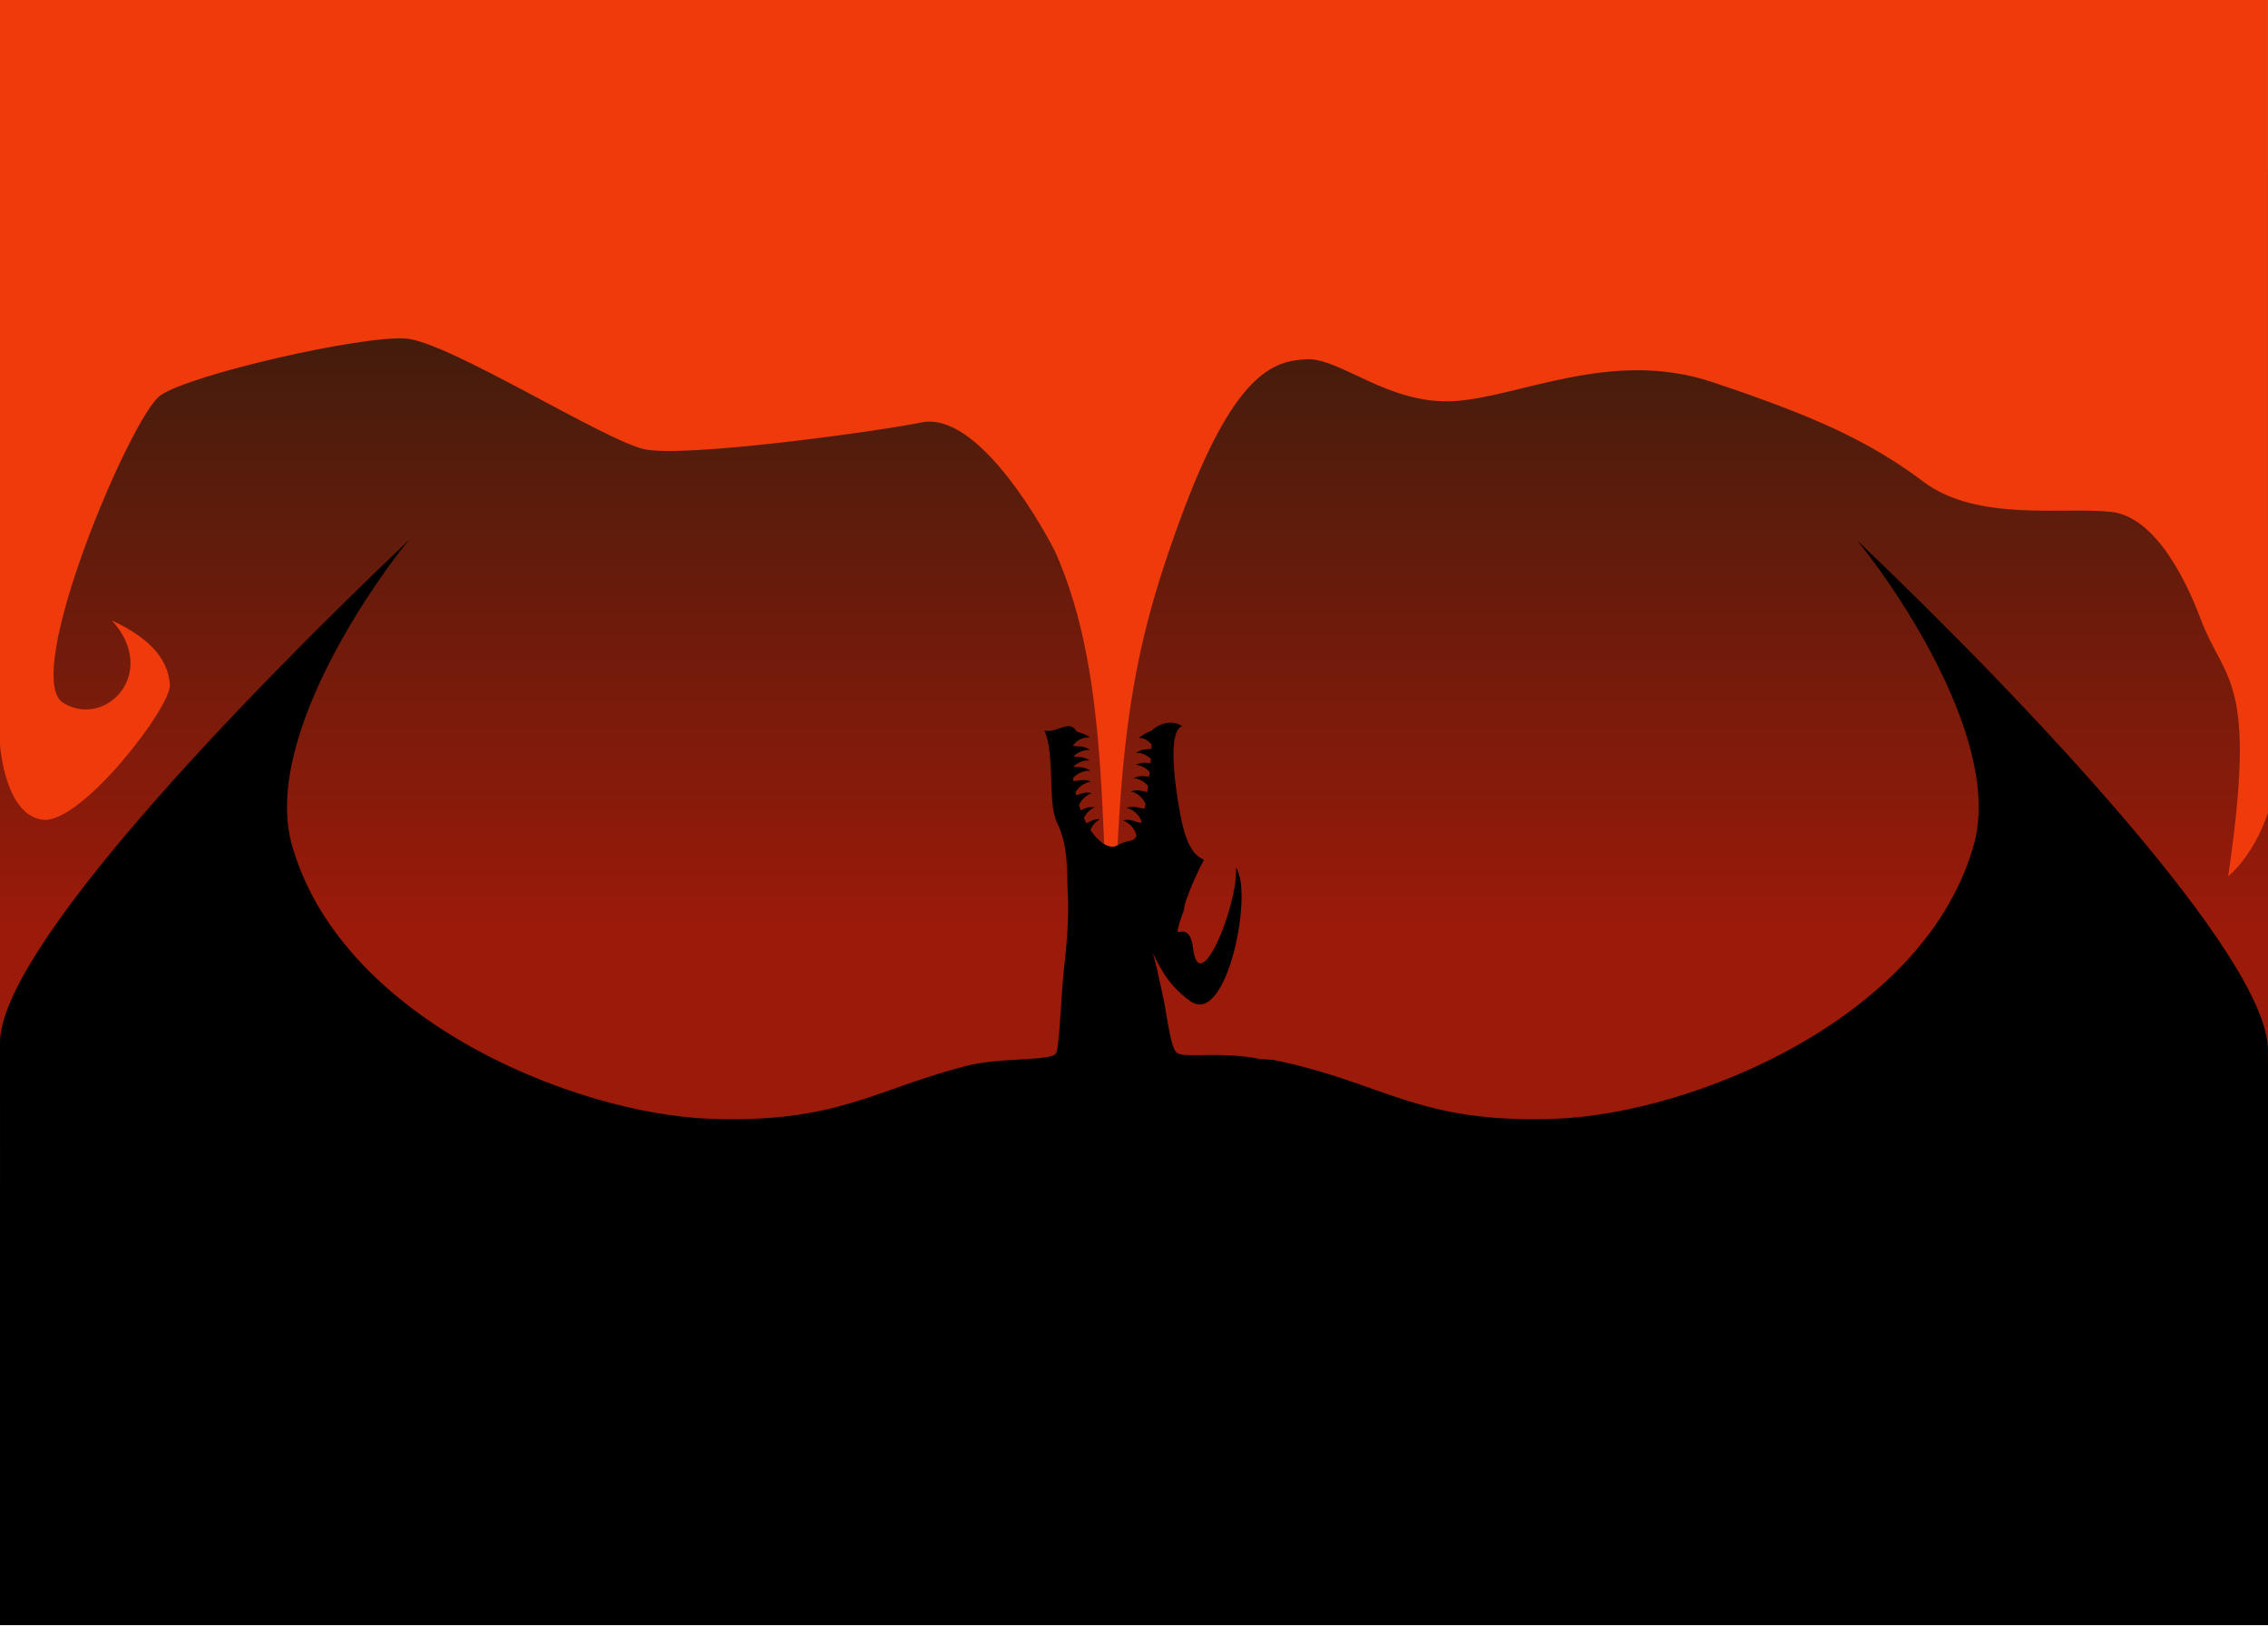
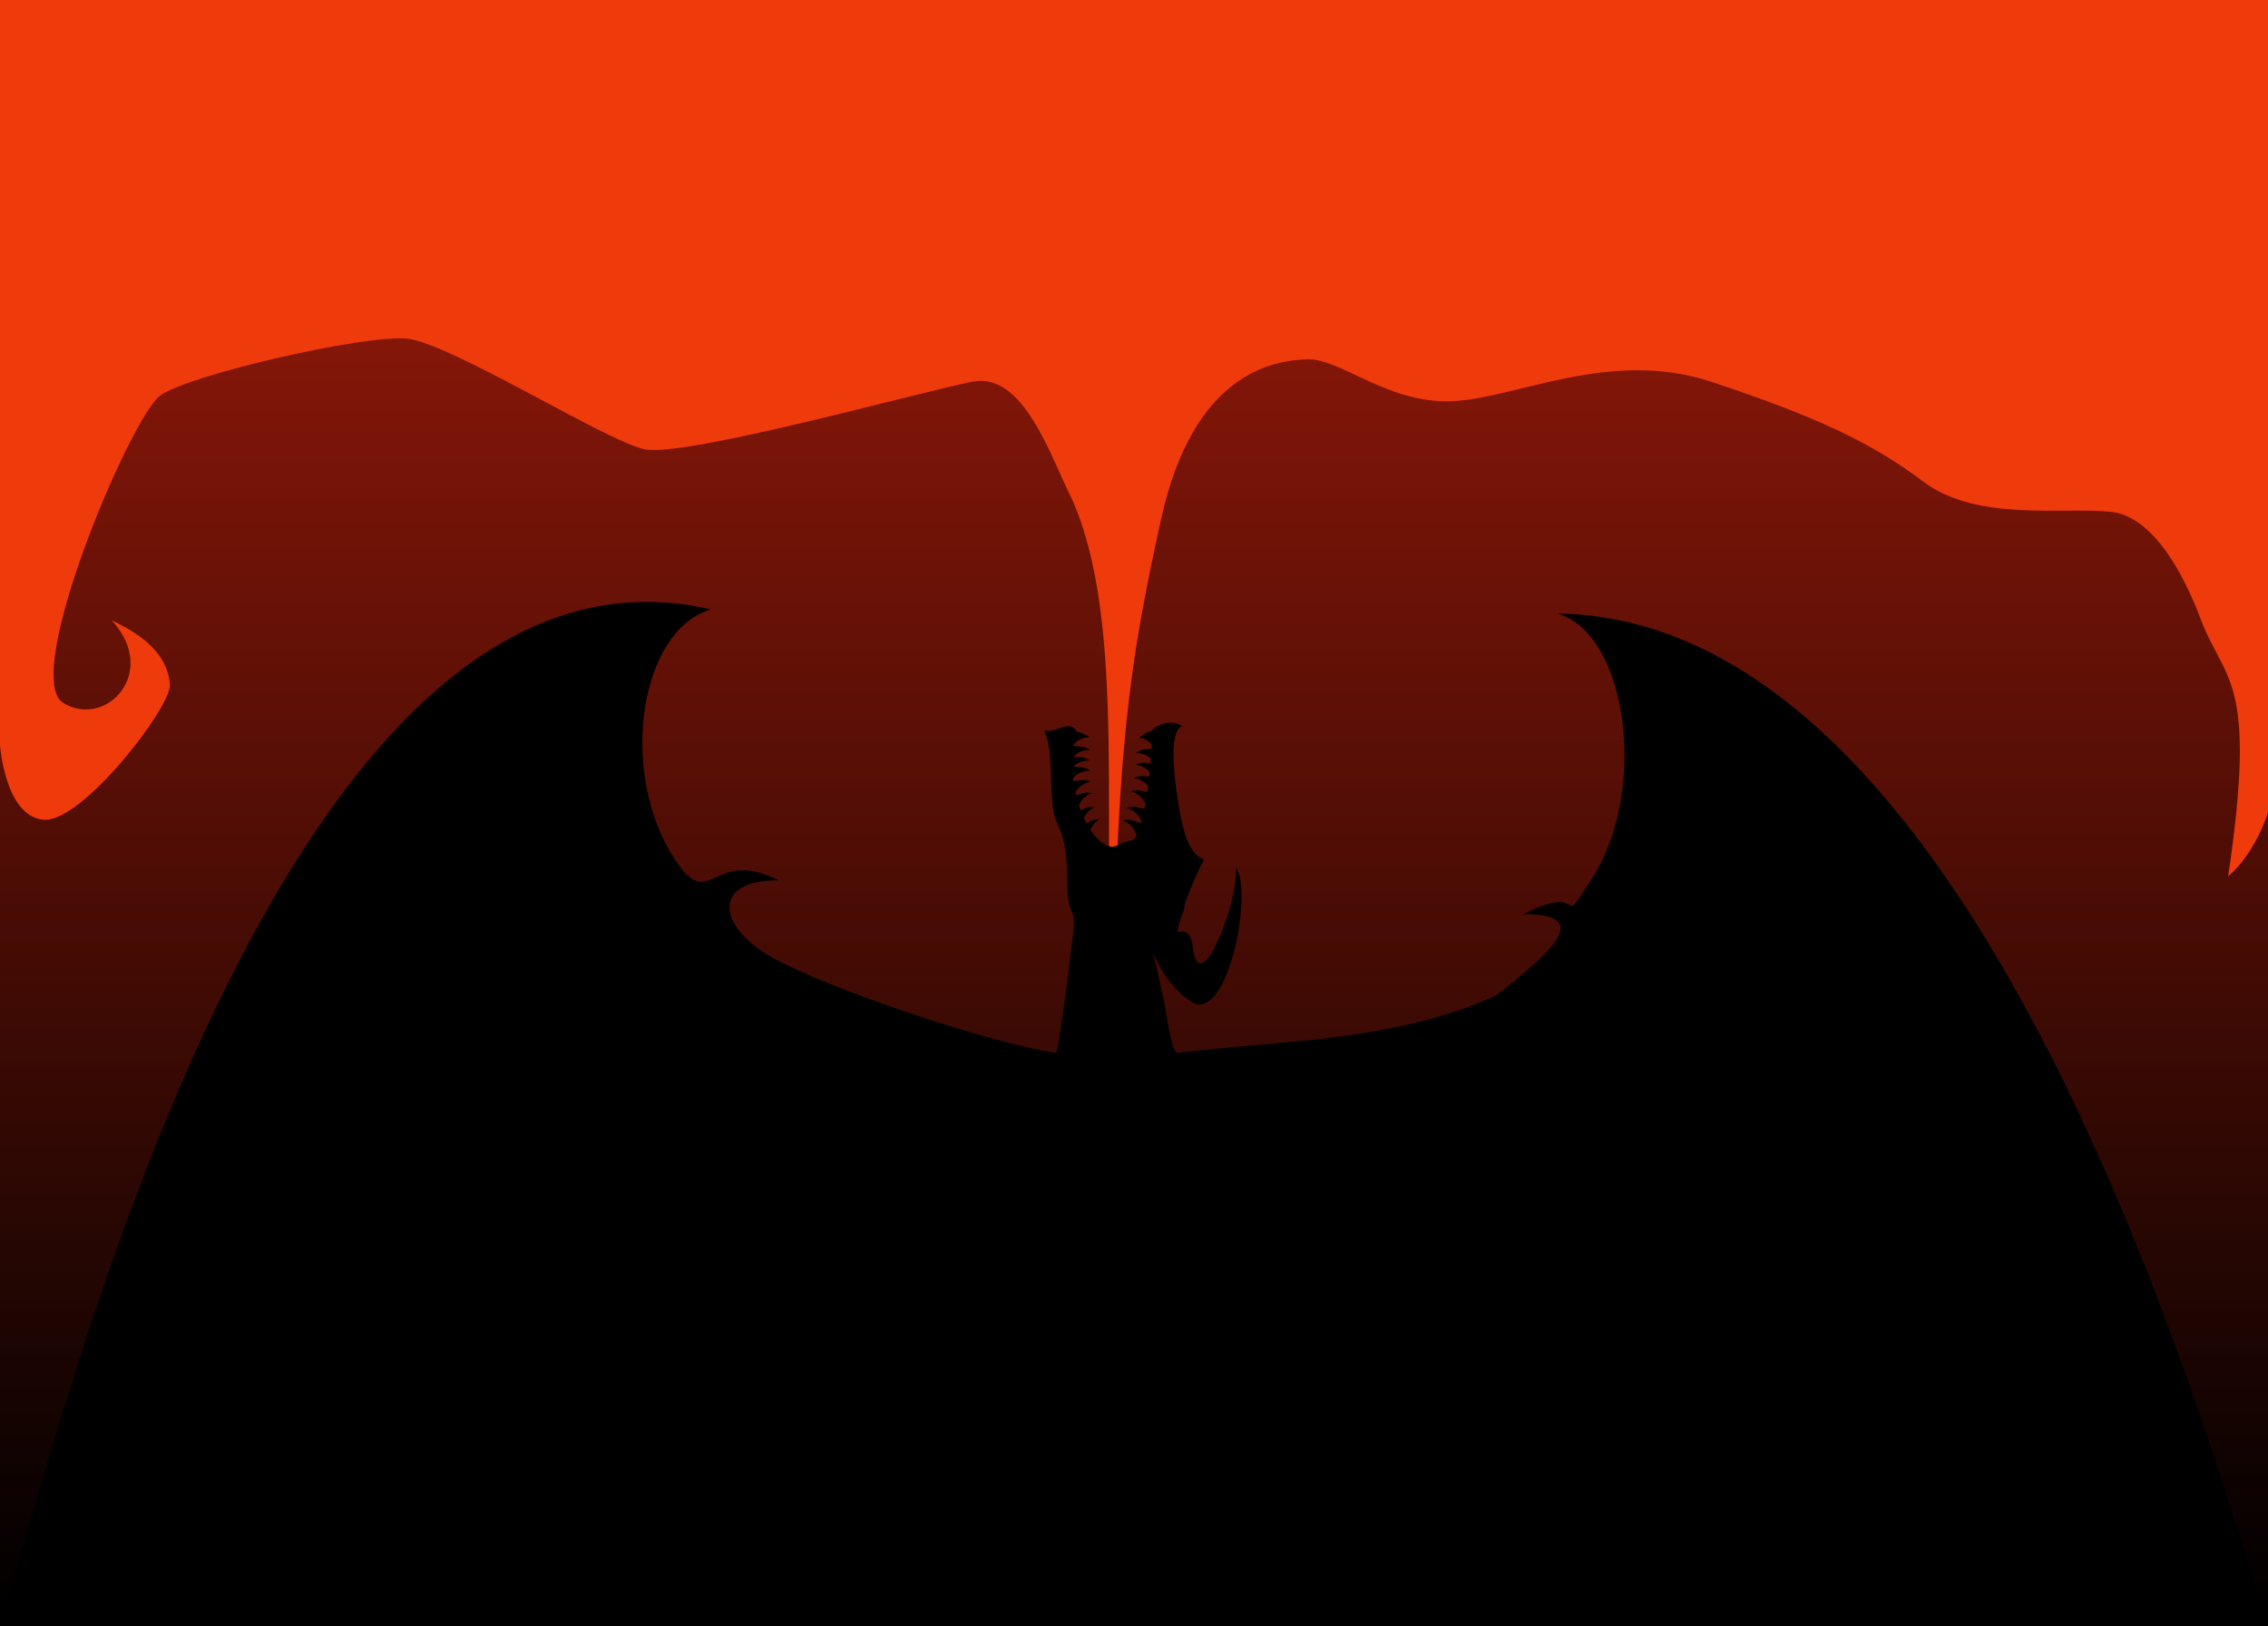
- <svg xmlns="http://www.w3.org/2000/svg" xmlns:xlink="http://www.w3.org/1999/xlink" id="svg3723" version="1.1" viewBox="0 0 177.271 127" height="480" width="670">
-   <defs id="defs3717">
-     <linearGradient id="linearGradient885">
-       <stop id="stop881" offset="0" style="stop-color:#2a1d0d;stop-opacity:1" />
-       <stop id="stop883" offset="1" style="stop-color:#9b1a0a;stop-opacity:1" />
+ <svg xmlns="http://www.w3.org/2000/svg" xmlns:xlink="http://www.w3.org/1999/xlink" width="670" height="480" viewBox="0 0 177.271 127">
+   <defs>
+     <linearGradient id="a">
+       <stop offset="0" />
+       <stop offset="1" stop-color="#9b1a0a" />
    </linearGradient>
-     <linearGradient gradientTransform="matrix(1,0,0,1.31495,74.08333,-415.2273)" gradientUnits="userSpaceOnUse" y2="294.354" x2="50.271" y1="249.375" x1="50.271" id="linearGradient887" xlink:href="#linearGradient885" />
+     <linearGradient xlink:href="#a" id="b" x1="50.271" y1="315.959" x2="50.271" y2="246.91" gradientUnits="userSpaceOnUse" gradientTransform="matrix(1 0 0 1.69634 74.083 -510.337)" />
  </defs>
-   <g style="display:inline" transform="translate(0,100.5417)" id="layer4">
-     <rect style="fill:url(#linearGradient887);fill-opacity:1;stroke:none;stroke-width:0.302;stroke-miterlimit:4;stroke-dasharray:none;stroke-opacity:1" id="rect836" width="177.271" height="88.37" x="-3.8954827e-006" y="-87.312" />
-   </g>
-   <g style="display:inline" transform="translate(0,100.5417)" id="layer3">
-     <path id="path832" d="m 86.962,-17.235 c -0.962,-18.368 -0.132,-30.298 -4.463,-40.143 -1.684,-3.321 -6.403,-10.952 -10.426,-10.157 -4.022,0.795 -18.594,2.759 -21.681,2.105 -3.087,-0.655 -15.275,-8.368 -18.643,-8.653 -3.368,-0.284 -16.931,2.812 -19.223,4.449 -2.292,1.637 -10.941,22.021 -7.573,24.032 3.368,2.011 7.493,-2.402 3.789,-6.455 3.337,1.556 4.397,3.274 4.537,5.005 0.14,1.731 -6.922,10.898 -9.916,10.571 C 0.37,-36.809 0,-42.333 0,-42.333 L 8.3482585e-6,-100.542 H 58.208 h 47.625 42.333 29.104 v 63.5 c 0,0 -0.935,3.114 -3.114,4.984 2.312,-15.622 -0.262,-15.088 -2.18,-20.186 -0.873,-2.321 -3.292,-7.872 -6.94,-8.293 -3.648,-0.421 -10.475,0.816 -14.697,-2.36 -4.223,-3.176 -8.587,-5.146 -16.525,-7.792 -7.938,-2.646 -15.179,1.249 -20.258,1.497 -5.078,0.248 -8.797,-3.381 -11.405,-3.273 -2.609,0.108 -5.692,1.008 -9.907,12.519 -4.215,11.511 -5.122,18.516 -5.283,42.712 z" style="fill:#ef3a0c;stroke:none;stroke-width:0.265px;stroke-linecap:butt;stroke-linejoin:miter;stroke-opacity:0" />
-   </g>
-   <g style="display:inline" transform="translate(0,-170)" id="layer1">
-     <path id="path2118" d="m 31.966,212.201 c -13.229,12.568 -31.966,32.036 -31.966,39.288 1.7198e-4,8.205 2.6459e-4,14.354 0.007,18.808 0.007,4.453 1.064,7.025 4.504,8.216 5.95,2.059 65.644,2.43 84.034,1.531 18.39,0.899 78.88,0.605 84.829,-1.455 3.44,-1.191 3.898,7.826 3.897,-8.048 -9.2e-4,-15.874 0.044,-7.908 -0.007,-18.513 -0.035,-7.252 -18.912,-27.259 -32.141,-39.827 1.918,2.249 11.37,15.016 9.217,23.582 -3.656,13.708 -21.968,21.26 -32.79,21.648 -10.822,0.388 -13.279,-2.824 -22.061,-4.61 0,0 -0.388,-0.027 -0.981,-0.056 -3.014,-0.627 -6.008,-0.056 -6.501,-0.48 -0.529,-0.265 -0.86,-3.44 -1.124,-4.498 -0.362,-1.583 -0.542,-2.694 -0.812,-3.331 0.42,0.646 0.969,2.365 2.966,3.782 2.873,2.038 4.952,-8.553 3.568,-10.439 0.188,2.878 -2.873,10.405 -3.358,6.273 -0.225,-1.915 -1.258,-1.007 -1.206,-1.312 0.163,-0.957 0.493,-1.413 0.546,-1.939 0.053,-0.527 1.129,-2.978 1.445,-3.478 0.316,-0.5 -1.035,0.341 -1.764,-3.633 -0.068,-0.368 -1.278,-6.467 0.133,-6.97 -0.239,-0.14 -0.464,-0.218 -0.678,-0.248 -0.642,-0.09 -1.334,0.221 -1.737,0.633 -0.43,0.108 -0.708,0.367 -0.988,0.549 0.517,-0.027 0.759,0.259 1.02,0.499 -0.003,0.109 -0.004,0.208 -0.01,0.328 -0.411,0.099 -0.682,-0.033 -1.225,0.348 0.544,-0.038 0.916,0.207 1.177,0.456 -0.008,0.109 -0.018,0.222 -0.028,0.335 -0.341,-0.018 -0.653,-0.118 -1.162,0.124 0.491,0.048 0.869,0.311 1.097,0.575 -0.012,0.117 -0.024,0.231 -0.037,0.349 -0.365,-0.007 -0.684,-0.133 -1.223,0.123 0.518,0.05 0.91,0.341 1.133,0.619 -0.02,0.157 -0.04,0.31 -0.063,0.466 -0.39,-0.044 -0.689,-0.244 -1.29,-0.052 0.63,0.149 1.022,0.641 1.145,0.979 -0.022,0.125 -0.044,0.245 -0.067,0.366 -0.461,-0.003 -0.757,-0.271 -1.423,-0.058 0.729,0.172 1.142,0.805 1.185,1.126 1.04e-4,7.9e-4 2.63e-4,8.2e-4 3.7e-4,0.002 -0.004,0.014 -0.007,0.029 -0.011,0.044 -0.494,-0.025 -0.757,-0.352 -1.468,-0.196 0.71,0.239 1.063,0.907 1.076,1.23 3.7e-4,0.009 0.002,0.012 0.003,0.019 -0.227,0.375 -0.454,0.321 -0.911,0.45 -0.612,0.172 -0.794,0.665 -1.703,0.105 -0.366,-0.253 -0.694,-0.615 -0.983,-1.049 0.126,-0.302 0.359,-0.629 0.736,-0.842 -0.517,-0.011 -0.769,0.172 -1.044,0.323 -0.071,-0.134 -0.138,-0.275 -0.203,-0.418 0.145,-0.31 0.421,-0.652 0.849,-0.844 -0.531,-0.06 -0.798,0.113 -1.097,0.24 -0.048,-0.131 -0.094,-0.264 -0.137,-0.399 0.141,-0.337 0.479,-0.761 1.017,-0.945 -0.588,-0.123 -0.873,0.077 -1.233,0.169 -0.018,-0.076 -0.039,-0.151 -0.056,-0.228 0.173,-0.322 0.597,-0.741 1.211,-0.837 -0.618,-0.247 -0.939,-0.038 -1.367,-0.043 -0.011,-0.08 -0.022,-0.159 -0.032,-0.238 0.235,-0.28 0.736,-0.604 1.358,-0.572 -0.556,-0.369 -0.913,-0.229 -1.332,-0.322 0.261,-0.253 0.719,-0.507 1.272,-0.479 -0.528,-0.351 -0.877,-0.241 -1.27,-0.309 0.253,-0.264 0.729,-0.544 1.308,-0.514 -0.559,-0.371 -0.917,-0.228 -1.339,-0.324 2.42e-4,-0.002 5.82e-4,-0.004 8.46e-4,-0.005 0.186,-0.295 0.616,-0.685 1.315,-0.649 -0.509,-0.37 -0.908,-0.367 -1.045,-0.47 -0.551,-1.003 -1.585,0.197 -2.515,-0.076 0.855,1.852 0.245,5.682 0.975,7.163 0.947,1.921 0.76,3.888 0.86,5.614 0.1,1.726 -0.078,3.924 -0.299,5.846 -0.22,1.922 -0.348,6.055 -0.612,6.584 -0.323,0.709 -4.629,0.267 -7.401,1.113 -6.894,1.819 -9.873,4.381 -19.61,4.032 -10.822,-0.388 -29.134,-7.94 -32.79,-21.648 -2.153,-8.566 7.299,-21.333 9.217,-23.582 z" style="fill:#000000;stroke:none;stroke-width:0.265px;stroke-linecap:butt;stroke-linejoin:miter;stroke-opacity:1" />
-     <rect y="262.604" x="-3.8954827e-006" height="34.396" width="177.271" id="rect2724" style="fill:#000000;fill-opacity:1;stroke:none;stroke-width:0.189;stroke-miterlimit:4;stroke-dasharray:none;stroke-opacity:1" />
-   </g>
-   <g style="display:none" transform="translate(0,100.5417)" id="layer2">
-     <g transform="translate(74.08333,-44.97917)" id="text891" style="font-style:normal;font-variant:normal;font-weight:normal;font-stretch:normal;font-size:10.583px;line-height:1.25;font-family:'Dumbledor 1';-inkscape-font-specification:'Dumbledor 1, ';letter-spacing:0px;word-spacing:0px;display:inline;fill:#000003;fill-opacity:1;stroke:none;stroke-width:0.079;stroke-miterlimit:4;stroke-dasharray:none;stroke-dashoffset:0;stroke-opacity:1;paint-order:normal" aria-label="Blak Wurm      Entertainment">
-       <path id="path893" style="fill:#000003;fill-opacity:1;stroke:none;stroke-width:0.079;stroke-miterlimit:4;stroke-dasharray:none;stroke-dashoffset:0;stroke-opacity:1;paint-order:normal" d="m -34.238,8.887 q 0,1.364 -1.576,1.933 -0.687,0.248 -1.607,0.31 l 0.01,0.015 h -0.248 q -0.078,0 -0.238,0.005 -0.16,0.005 -0.238,0.005 h -0.238 l -0.181,-0.01 h -0.439 q 0.264,-0.269 0.295,-0.408 l 0.041,-0.475 V 6.061 q 0,-0.388 -0.227,-0.672 -0.269,-0.331 -0.362,-0.331 l -0.01,-0.248 0.16,-0.01 q 0.703,-0.047 1.075,0.31 l 0.109,0.176 q 0.775,-0.62 1.674,-0.62 0.62,0 1.039,0.3 0.475,0.336 0.475,0.935 0,0.698 -0.543,1.271 1.028,0.558 1.028,1.716 z m -1.592,-2.904 q 0,-0.708 -0.801,-0.708 -0.341,0 -0.641,0.119 -0.393,0.155 -0.434,0.429 l 0.005,0.067 v 0.842 q 0.424,0.005 1.307,0.088 0.078,0.005 0.32,0.057 0.243,-0.377 0.243,-0.894 z m 0.486,2.925 q 0,-0.853 -0.765,-1.354 -0.625,-0.408 -1.318,-0.408 -0.269,0 -0.274,0.047 v 3.39 q 0,0.083 0.026,0.16 0.021,0.005 0.047,0 0.124,-0.021 0.212,-0.021 0.723,0 1.307,-0.382 0.765,-0.501 0.765,-1.431 z" />
-       <path id="path895" style="fill:#000003;fill-opacity:1;stroke:none;stroke-width:0.079;stroke-miterlimit:4;stroke-dasharray:none;stroke-dashoffset:0;stroke-opacity:1;paint-order:normal" d="m -31.856,11.151 h -1.55 q 0.212,-0.279 0.269,-0.46 l 0.031,-0.424 V 6.143 q 0,-0.382 -0.377,-0.382 -0.134,0 -0.377,0.057 0.238,-0.377 0.76,-0.574 0.248,-0.093 0.941,-0.238 V 10.267 q 0,0.362 0.036,0.481 0.041,0.14 0.269,0.403 z" />
-       <path id="path897" style="fill:#000003;fill-opacity:1;stroke:none;stroke-width:0.079;stroke-miterlimit:4;stroke-dasharray:none;stroke-dashoffset:0;stroke-opacity:1;paint-order:normal" d="m -27.727,11.141 h -1.054 q -0.129,0 -0.217,-0.15 -0.072,-0.124 -0.057,-0.176 0.005,-0.026 0.026,-0.083 -0.61,0.455 -1.106,0.455 -0.574,0 -0.935,-0.258 -0.413,-0.289 -0.413,-0.842 0,-1.023 0.92,-1.271 0.822,-0.222 1.054,-0.326 0.336,-0.15 0.486,-0.429 -0.429,-0.253 -0.987,-0.253 -0.465,0 -1.183,0.191 0.636,-0.589 1.623,-0.589 0.486,0 1.008,0.176 0.346,0.165 0.346,0.558 V 10.624 q 0,0.026 0.052,0.093 0.124,0.341 0.439,0.424 z m -1.297,-0.972 V 8.536 q -0.243,0.253 -0.558,0.362 -0.636,0.222 -0.713,0.274 -0.295,0.202 -0.295,0.677 0,0.698 0.677,0.698 0.419,0 0.889,-0.377 z" />
-       <path id="path899" style="fill:#000003;fill-opacity:1;stroke:none;stroke-width:0.079;stroke-miterlimit:4;stroke-dasharray:none;stroke-dashoffset:0;stroke-opacity:1;paint-order:normal" d="m -23.593,11.146 h -0.806 q 0,-0.925 -0.305,-1.493 -0.393,-0.734 -1.24,-0.734 -0.165,0 -0.269,0.026 -0.015,-0.01 -0.036,-0.016 V 10.619 q 0,0.191 0.351,0.527 h -1.499 q 0.341,-0.346 0.341,-0.527 V 6.536 q 0,-0.176 -0.181,-0.331 -0.269,-0.227 -0.32,-0.227 l -0.021,-0.248 q 0.336,-0.052 0.822,-0.346 0.181,-0.109 0.703,-0.429 l -0.026,0.408 q -0.171,0.537 -0.171,0.837 v 2.356 q 0,-0.057 0.103,-0.057 0.32,0 0.801,-0.14 0.568,-0.165 0.568,-0.641 0,-0.088 -0.015,-0.196 l 1.173,-0.021 -0.346,0.615 q -0.341,0.336 -0.832,0.532 1.199,0.429 1.204,2.496 z" />
-       <path id="path901" style="fill:#000003;fill-opacity:1;stroke:none;stroke-width:0.079;stroke-miterlimit:4;stroke-dasharray:none;stroke-dashoffset:0;stroke-opacity:1;paint-order:normal" d="m -10.255,8.061 q 0,1.323 -0.718,2.217 -0.791,0.982 -2.139,0.982 -0.062,0 -0.191,0.01 -0.129,0.01 -0.191,0.01 -0.615,0 -0.966,-0.109 -0.419,-0.129 -0.863,-0.501 -0.811,0.594 -1.974,0.594 -1.354,0 -2.139,-0.982 -0.718,-0.894 -0.718,-2.217 0,-0.78 0.532,-1.581 0.558,-0.682 0.636,-0.801 0,-0.047 -0.119,-0.16 l -0.584,-0.558 q 0.155,-0.171 0.258,-0.171 h 1.333 q 0.078,0 0.129,0.021 l 0.047,0.072 v 0.15 q -1.127,1.08 -1.127,3.028 0,1.204 0.517,1.881 0.579,0.76 1.747,0.76 0.677,0 1.158,-0.367 -0.78,-1.018 -0.78,-2.274 0,-1.302 0.708,-2.382 0,-0.052 -0.114,-0.16 l -0.594,-0.558 q 0.155,-0.171 0.253,-0.171 h 1.049 q 0.217,0 0.248,0.217 -0.444,1.333 -0.444,3.054 0,1.049 0.362,1.752 0.481,0.935 1.323,0.935 h 0.047 q 1.116,0 1.741,-0.816 0.47,-0.615 0.47,-1.876 0,-1.948 -1.127,-3.028 V 4.883 l 0.047,-0.072 q 0.047,-0.021 0.129,-0.021 h 1.333 q 0.103,0 0.258,0.171 l -0.584,0.558 q -0.119,0.114 -0.119,0.16 0.072,0.119 0.636,0.801 0.532,0.801 0.532,1.581 z" />
-       <path id="path903" style="fill:#000003;fill-opacity:1;stroke:none;stroke-width:0.079;stroke-miterlimit:4;stroke-dasharray:none;stroke-dashoffset:0;stroke-opacity:1;paint-order:normal" d="m -6.152,9.57 q 0,0.853 -0.45,1.256 -0.413,0.367 -1.287,0.403 -0.873,0.036 -1.369,-0.315 -0.253,-0.181 -0.398,-0.584 -0.129,-0.357 -0.129,-0.713 0,-0.357 0.377,-1.178 l 0.016,-0.093 q -0.021,-0.129 -0.341,-0.444 l -0.098,-0.289 h 1.38 l -0.016,0.362 q -0.424,0.78 -0.424,1.654 0,0.723 0.207,0.904 0.212,0.264 0.899,0.284 l 0.021,-0.005 q 0.326,-0.124 0.455,-0.295 0.026,-0.041 0.088,-0.124 v 0.031 l 0.005,-0.01 q 0.222,-0.444 0.222,-0.842 0,-0.858 -0.522,-1.633 l -0.072,-0.372 h 1.39 l -0.088,0.289 q -0.336,0.315 -0.341,0.444 l 0.016,0.083 0.315,0.517 q 0.145,0.32 0.145,0.672 z" />
-       <path id="path905" style="fill:#000003;fill-opacity:1;stroke:none;stroke-width:0.079;stroke-miterlimit:4;stroke-dasharray:none;stroke-dashoffset:0;stroke-opacity:1;paint-order:normal" d="m -2.312,8.293 q 0,0.847 -1.406,1.194 0.351,-0.284 0.465,-0.419 0.181,-0.212 0.207,-0.377 0.036,-0.212 -0.047,-0.388 -0.186,-0.233 -0.274,-0.274 -0.186,-0.109 -0.444,-0.109 -0.687,0 -0.687,0.233 v 2.408 l 0.031,0.222 q 0.01,0.078 0.32,0.362 h -1.509 l 0.212,-0.207 q 0.098,-0.098 0.119,-0.243 l 0.021,-2.341 q 0.005,-0.403 -0.465,-0.553 l 0.041,-0.062 q 0.041,-0.062 0.041,-0.14 l 0.289,-0.031 q 0.326,-0.036 0.62,0.129 l 0.088,0.062 q 0.46,-0.32 1.101,-0.32 0.465,0 0.827,0.191 0.45,0.238 0.45,0.661 z" />
-       <path id="path907" style="fill:#000003;fill-opacity:1;stroke:none;stroke-width:0.079;stroke-miterlimit:4;stroke-dasharray:none;stroke-dashoffset:0;stroke-opacity:1;paint-order:normal" d="m 3.987,9.218 q 0,0.351 -0.145,0.672 l -0.315,0.517 -0.016,0.083 q 0.005,0.129 0.341,0.444 l 0.088,0.289 H 2.551 l 0.072,-0.372 q 0.47,-0.698 0.47,-1.633 0,-0.419 -0.171,-0.739 -0.217,-0.408 -0.589,-0.408 -0.501,0 -0.842,0.367 0.16,0.403 0.16,0.78 0,0.357 -0.377,1.178 l -0.016,0.093 q 0.005,0.129 0.341,0.444 l 0.098,0.289 H 0.318 l 0.016,-0.362 Q 0.757,10.081 0.757,9.208 q 0,-0.465 -0.202,-0.775 -0.233,-0.362 -0.677,-0.362 -0.233,0 -0.543,0.191 -0.269,0.165 -0.269,0.284 v 1.953 q 0,0.155 0.098,0.279 l 0.295,0.196 0.047,0.248 H -2.09 l 0.243,-0.233 q 0.109,-0.124 0.109,-0.284 V 8.18 q 0,-0.186 -0.346,-0.522 h 1.152 v 0.284 q 0.568,-0.351 1.152,-0.351 0.522,0 0.904,0.331 l 0.16,0.191 q 0.512,-0.522 1.318,-0.522 0.677,0 1.049,0.491 0.336,0.439 0.336,1.137 z" />
-       <path id="path909" style="fill:#000003;fill-opacity:1;stroke:none;stroke-width:0.079;stroke-miterlimit:4;stroke-dasharray:none;stroke-dashoffset:0;stroke-opacity:1;paint-order:normal" d="m 27.169,10.996 q -0.093,0.171 -0.238,0.171 h -4.02 l -0.191,-0.181 0.429,-0.238 q 0.14,-0.145 0.176,-0.233 0,-0.067 0.015,-0.207 l 0.005,-0.01 V 5.637 q 0,-0.222 -0.202,-0.424 L 22.715,4.976 22.906,4.795 h 4.02 q 0.145,0 0.238,0.171 -0.238,0.382 -0.238,0.522 l 0.047,0.351 -0.31,-0.098 Q 26.182,5.379 25.448,5.249 l -0.258,-0.021 -0.264,-0.01 -0.429,0.01 -0.207,0.021 V 7.26 h 2.651 L 26.559,7.906 26.037,8.402 Q 25.567,7.766 24.601,7.725 q -0.021,0 -0.119,-0.005 -0.103,-0.005 -0.15,0.01 -0.047,0.01 -0.041,0.041 l 0.005,2.94 0.207,0.021 0.429,0.01 0.264,-0.01 0.258,-0.021 q 0.734,-0.129 1.214,-0.491 l 0.31,-0.098 -0.047,0.351 q 0,0.14 0.238,0.522 z" />
-       <path id="path911" style="fill:#000003;fill-opacity:1;stroke:none;stroke-width:0.079;stroke-miterlimit:4;stroke-dasharray:none;stroke-dashoffset:0;stroke-opacity:1;paint-order:normal" d="m 31.474,11.213 h -1.38 l 0.015,-0.362 q 0.424,-0.78 0.424,-1.654 0,-1.137 -1.034,-1.137 -0.233,0 -0.543,0.191 Q 28.688,8.417 28.688,8.536 v 1.953 q 0,0.155 0.098,0.279 l 0.295,0.196 0.047,0.248 h -1.597 l 0.243,-0.233 q 0.109,-0.124 0.109,-0.284 V 8.169 q 0,-0.186 -0.346,-0.522 h 1.152 v 0.284 q 0.568,-0.351 1.307,-0.351 0.796,0 1.302,0.832 0.129,0.346 0.129,0.796 0,0.357 -0.377,1.178 l -0.015,0.093 q 0.005,0.129 0.341,0.444 z" />
-       <path id="path913" style="fill:#000003;fill-opacity:1;stroke:none;stroke-width:0.079;stroke-miterlimit:4;stroke-dasharray:none;stroke-dashoffset:0;stroke-opacity:1;paint-order:normal" d="m 35.045,11.146 q -0.233,0.015 -0.439,0.015 -0.997,0 -1.416,-0.31 -0.491,-0.362 -0.491,-1.318 h 0.005 L 32.709,7.983 H 31.851 L 32.006,7.616 q 0.103,-0.078 0.103,-0.207 0,-0.031 -0.005,-0.093 -0.005,-0.067 -0.005,-0.098 0,-0.103 0.041,-0.186 0.202,0.377 0.568,0.434 l 0.005,-0.946 q 0,-0.32 -0.217,-0.429 -0.14,-0.041 -0.202,-0.083 -0.098,-0.041 -0.32,-0.305 h 1.545 v 1.798 h 1.514 l -0.264,0.481 h -1.251 v 1.638 q 0,0.63 0.207,0.847 0.258,0.274 0.315,0.31 0.279,0.181 1.003,0.367 z" />
-       <path id="path915" style="fill:#000003;fill-opacity:1;stroke:none;stroke-width:0.079;stroke-miterlimit:4;stroke-dasharray:none;stroke-dashoffset:0;stroke-opacity:1;paint-order:normal" d="m 39.029,9.74 q -0.532,1.499 -1.891,1.499 -0.785,0 -1.354,-0.543 -0.563,-0.548 -0.563,-1.328 0,-0.858 0.506,-1.364 0.512,-0.512 1.369,-0.512 0.656,0 1.049,0.336 0.346,0.3 0.584,0.951 l -2.635,0.47 -0.01,0.062 q 0.01,-0.052 0.026,-0.098 0.005,0.021 0.005,0.062 0,0.615 0.351,1.034 0.372,0.45 0.972,0.45 0.486,0 0.93,-0.295 0.424,-0.279 0.661,-0.723 z M 37.83,8.474 Q 37.768,8.195 37.51,8.03 37.256,7.859 36.972,7.895 36.538,7.952 36.321,8.298 36.207,8.562 36.094,8.82 Z" />
-       <path id="path917" style="fill:#000003;fill-opacity:1;stroke:none;stroke-width:0.079;stroke-miterlimit:4;stroke-dasharray:none;stroke-dashoffset:0;stroke-opacity:1;paint-order:normal" d="m 42.853,8.293 q 0,0.847 -1.406,1.194 Q 41.799,9.203 41.912,9.068 42.093,8.856 42.119,8.691 42.155,8.479 42.073,8.304 41.887,8.071 41.799,8.03 41.613,7.921 41.354,7.921 q -0.687,0 -0.687,0.233 v 2.408 l 0.031,0.222 q 0.01,0.078 0.32,0.362 h -1.509 l 0.212,-0.207 q 0.098,-0.098 0.119,-0.243 l 0.021,-2.341 q 0.005,-0.403 -0.465,-0.553 l 0.041,-0.062 q 0.041,-0.062 0.041,-0.14 l 0.289,-0.031 q 0.326,-0.036 0.62,0.129 l 0.088,0.062 q 0.46,-0.32 1.101,-0.32 0.465,0 0.827,0.191 0.45,0.238 0.45,0.661 z" />
-       <path id="path919" style="fill:#000003;fill-opacity:1;stroke:none;stroke-width:0.079;stroke-miterlimit:4;stroke-dasharray:none;stroke-dashoffset:0;stroke-opacity:1;paint-order:normal" d="m 46.269,11.146 q -0.233,0.015 -0.439,0.015 -0.997,0 -1.416,-0.31 Q 43.923,10.489 43.923,9.533 h 0.005 L 43.933,7.983 H 43.075 L 43.23,7.616 q 0.103,-0.078 0.103,-0.207 0,-0.031 -0.005,-0.093 -0.005,-0.067 -0.005,-0.098 0,-0.103 0.041,-0.186 0.202,0.377 0.568,0.434 l 0.005,-0.946 q 0,-0.32 -0.217,-0.429 -0.14,-0.041 -0.202,-0.083 -0.098,-0.041 -0.32,-0.305 h 1.545 v 1.798 h 1.514 l -0.264,0.481 h -1.251 v 1.638 q 0,0.63 0.207,0.847 0.258,0.274 0.315,0.31 0.279,0.181 1.003,0.367 z" />
-       <path id="path921" style="fill:#000003;fill-opacity:1;stroke:none;stroke-width:0.079;stroke-miterlimit:4;stroke-dasharray:none;stroke-dashoffset:0;stroke-opacity:1;paint-order:normal" d="m 50.201,11.141 h -1.054 q -0.129,0 -0.217,-0.15 -0.072,-0.124 -0.057,-0.176 0.005,-0.026 0.026,-0.083 -0.61,0.455 -1.106,0.455 -0.574,0 -0.935,-0.258 -0.413,-0.289 -0.413,-0.842 0,-1.023 0.92,-1.271 0.822,-0.222 1.054,-0.326 0.336,-0.15 0.486,-0.429 -0.429,-0.253 -0.987,-0.253 -0.465,0 -1.183,0.191 0.636,-0.589 1.623,-0.589 0.486,0 1.008,0.176 0.346,0.165 0.346,0.558 V 10.624 q 0,0.026 0.052,0.093 0.124,0.341 0.439,0.424 z M 48.904,10.169 V 8.536 q -0.243,0.253 -0.558,0.362 -0.636,0.222 -0.713,0.274 -0.295,0.202 -0.295,0.677 0,0.698 0.677,0.698 0.419,0 0.889,-0.377 z" />
-       <path id="path923" style="fill:#000003;fill-opacity:1;stroke:none;stroke-width:0.079;stroke-miterlimit:4;stroke-dasharray:none;stroke-dashoffset:0;stroke-opacity:1;paint-order:normal" d="m 51.85,6.521 q 0,0.362 -0.522,0.413 -0.491,0 -0.543,-0.403 0,-0.388 0.527,-0.408 0.475,-0.021 0.537,0.398 z m 0.372,4.625 h -1.468 l 0.238,-0.233 q 0.098,-0.124 0.098,-0.284 V 8.407 q 0,-0.32 -0.217,-0.429 -0.14,-0.041 -0.202,-0.083 -0.098,-0.041 -0.32,-0.305 h 1.545 v 3.039 q 0,0.124 0.031,0.191 0.015,0.062 0.295,0.326 z" />
-       <path id="path925" style="fill:#000003;fill-opacity:1;stroke:none;stroke-width:0.079;stroke-miterlimit:4;stroke-dasharray:none;stroke-dashoffset:0;stroke-opacity:1;paint-order:normal" d="m 56.527,11.213 h -1.38 l 0.015,-0.362 q 0.424,-0.78 0.424,-1.654 0,-1.137 -1.034,-1.137 -0.233,0 -0.543,0.191 -0.269,0.165 -0.269,0.284 v 1.953 q 0,0.155 0.098,0.279 l 0.295,0.196 0.047,0.248 h -1.597 l 0.243,-0.233 q 0.109,-0.124 0.109,-0.284 V 8.169 q 0,-0.186 -0.346,-0.522 h 1.152 v 0.284 q 0.568,-0.351 1.307,-0.351 0.796,0 1.302,0.832 0.129,0.346 0.129,0.796 0,0.357 -0.377,1.178 l -0.015,0.093 q 0.005,0.129 0.341,0.444 z" />
-       <path id="path927" style="fill:#000003;fill-opacity:1;stroke:none;stroke-width:0.079;stroke-miterlimit:4;stroke-dasharray:none;stroke-dashoffset:0;stroke-opacity:1;paint-order:normal" d="m 62.981,9.218 q 0,0.351 -0.145,0.672 l -0.315,0.517 -0.015,0.083 q 0.005,0.129 0.341,0.444 l 0.088,0.289 h -1.39 l 0.072,-0.372 q 0.47,-0.698 0.47,-1.633 0,-0.419 -0.171,-0.739 Q 61.699,8.071 61.327,8.071 q -0.501,0 -0.842,0.367 0.16,0.403 0.16,0.78 0,0.357 -0.377,1.178 l -0.015,0.093 q 0.005,0.129 0.341,0.444 l 0.098,0.289 h -1.38 l 0.015,-0.362 q 0.424,-0.78 0.424,-1.654 0,-0.465 -0.202,-0.775 -0.233,-0.362 -0.677,-0.362 -0.233,0 -0.543,0.191 -0.269,0.165 -0.269,0.284 v 1.953 q 0,0.155 0.098,0.279 l 0.295,0.196 0.047,0.248 H 56.904 L 57.147,10.991 Q 57.255,10.867 57.255,10.706 V 8.18 q 0,-0.186 -0.346,-0.522 h 1.152 v 0.284 q 0.568,-0.351 1.152,-0.351 0.522,0 0.904,0.331 l 0.16,0.191 q 0.512,-0.522 1.318,-0.522 0.677,0 1.049,0.491 0.336,0.439 0.336,1.137 z" />
-       <path id="path929" style="fill:#000003;fill-opacity:1;stroke:none;stroke-width:0.079;stroke-miterlimit:4;stroke-dasharray:none;stroke-dashoffset:0;stroke-opacity:1;paint-order:normal" d="m 67.162,9.74 q -0.532,1.499 -1.891,1.499 -0.785,0 -1.354,-0.543 -0.563,-0.548 -0.563,-1.328 0,-0.858 0.506,-1.364 0.512,-0.512 1.369,-0.512 0.656,0 1.049,0.336 0.346,0.3 0.584,0.951 l -2.635,0.47 -0.01,0.062 q 0.01,-0.052 0.026,-0.098 0.005,0.021 0.005,0.062 0,0.615 0.351,1.034 0.372,0.45 0.972,0.45 0.486,0 0.93,-0.295 0.424,-0.279 0.661,-0.723 z M 65.963,8.474 Q 65.901,8.195 65.642,8.03 65.389,7.859 65.105,7.895 64.671,7.952 64.454,8.298 64.34,8.562 64.226,8.82 Z" />
-       <path id="path931" style="fill:#000003;fill-opacity:1;stroke:none;stroke-width:0.079;stroke-miterlimit:4;stroke-dasharray:none;stroke-dashoffset:0;stroke-opacity:1;paint-order:normal" d="m 71.471,11.213 h -1.38 l 0.015,-0.362 Q 70.531,10.071 70.531,9.198 q 0,-1.137 -1.034,-1.137 -0.233,0 -0.543,0.191 -0.269,0.165 -0.269,0.284 v 1.953 q 0,0.155 0.098,0.279 l 0.295,0.196 0.047,0.248 H 67.528 l 0.243,-0.233 q 0.109,-0.124 0.109,-0.284 V 8.169 q 0,-0.186 -0.346,-0.522 h 1.152 v 0.284 q 0.568,-0.351 1.307,-0.351 0.796,0 1.302,0.832 0.129,0.346 0.129,0.796 0,0.357 -0.377,1.178 l -0.015,0.093 q 0.005,0.129 0.341,0.444 z" />
-       <path id="path933" style="fill:#000003;fill-opacity:1;stroke:none;stroke-width:0.079;stroke-miterlimit:4;stroke-dasharray:none;stroke-dashoffset:0;stroke-opacity:1;paint-order:normal" d="m 75.042,11.146 q -0.233,0.015 -0.439,0.015 -0.997,0 -1.416,-0.31 -0.491,-0.362 -0.491,-1.318 h 0.005 l 0.005,-1.55 h -0.858 l 0.155,-0.367 q 0.103,-0.078 0.103,-0.207 0,-0.031 -0.005,-0.093 -0.005,-0.067 -0.005,-0.098 0,-0.103 0.041,-0.186 0.202,0.377 0.568,0.434 l 0.005,-0.946 q 0,-0.32 -0.217,-0.429 -0.14,-0.041 -0.202,-0.083 -0.098,-0.041 -0.32,-0.305 h 1.545 v 1.798 h 1.514 l -0.264,0.481 h -1.251 v 1.638 q 0,0.63 0.207,0.847 0.258,0.274 0.315,0.31 0.279,0.181 1.003,0.367 z" />
-     </g>
-   </g>
+   <path fill="url(#b)" d="M0-87.313h177.271V26.688H0z" transform="translate(0 100.542)" />
+   <path d="M86.962 83.307C86 64.94 88.139 48.893 83.809 39.047c-1.684-3.32-3.784-10.016-7.807-9.22-4.022.794-22.522 5.939-25.61 5.284-3.086-.655-15.274-8.368-18.642-8.653-3.368-.284-16.931 2.813-19.223 4.45-2.292 1.637-10.94 22.02-7.573 24.032 3.368 2.011 7.493-2.403 3.789-6.455 3.336 1.557 4.396 3.274 4.537 5.005.14 1.73-6.923 10.898-9.916 10.57C.37 63.733 0 58.208 0 58.208V0H177.271v63.5s-.936 3.114-3.114 4.984c2.312-15.621-.262-15.088-2.18-20.186-.872-2.32-3.292-7.872-6.94-8.293-3.648-.421-10.474.816-14.697-2.36-4.223-3.176-8.588-5.147-16.525-7.792-7.938-2.646-15.18 1.248-20.258 1.496-5.078.248-8.796-3.381-11.405-3.273-2.609.108-8.873 1.008-11.404 12.519-2.531 11.511-3.625 18.516-3.786 42.712z" fill="#ef3a0c" />
+   <path d="M50.838 47.043C19.578 46.616 3.731 115.64 0 127c21.167 0 61.453.083 86.492.083 45.8-.083 56.383-.083 90.802.237-7.512-25.27-25.199-78.942-55.562-79.375 5.575 1.637 7.098 14.042 2.622 20.847-2.803 4.26 0 0-5.292 2.645 5.292 0 2.646 2.646-2.116 6.35-8.122 3.701-17.143 3.512-24.938 4.498-.529-.264-.86-3.44-1.124-4.498-.363-1.583-.542-2.694-.812-3.33.42.646.968 2.364 2.966 3.781 2.873 2.038 4.952-8.552 3.567-10.439.188 2.879-2.872 10.406-3.358 6.273-.225-1.915-1.257-1.007-1.206-1.312.163-.957.493-1.412.546-1.938.053-.527 1.13-2.98 1.445-3.48.316-.5-1.035.342-1.764-3.632-.068-.368-1.278-6.467.133-6.97a1.842 1.842 0 0 0-.679-.248c-.642-.09-1.334.22-1.737.633-.43.107-.708.367-.988.549.517-.027.759.259 1.02.5-.002.108-.004.207-.01.327-.41.099-.681-.033-1.224.348.544-.039.916.206 1.177.455-.008.11-.019.223-.028.336-.34-.018-.653-.118-1.162.124.491.047.87.31 1.097.574l-.037.35c-.365-.007-.684-.134-1.222.123.518.05.91.341 1.132.619-.02.157-.04.31-.063.466-.39-.044-.689-.243-1.29-.052.63.15 1.023.641 1.146.98-.022.124-.045.245-.068.365-.46-.003-.756-.27-1.422-.058.729.172 1.142.805 1.185 1.126v.002l-.011.044c-.495-.026-.757-.353-1.468-.196.71.239 1.063.907 1.076 1.23 0 .01.001.012.002.019-.227.375-.454.32-.91.45-.613.172-.794.664-1.704.105-.366-.253-.694-.615-.984-1.05.127-.301.36-.629.737-.842-.517-.011-.769.173-1.044.324a7.515 7.515 0 0 1-.203-.418c.146-.31.421-.651.849-.844-.531-.06-.798.113-1.097.24a9.873 9.873 0 0 1-.138-.399 1.74 1.74 0 0 1 1.018-.945c-.588-.123-.873.078-1.234.17-.018-.077-.04-.151-.056-.228.174-.322.597-.74 1.211-.837-.618-.247-.939-.038-1.366-.043a12.04 12.04 0 0 1-.032-.238c.235-.28.736-.604 1.358-.573-.556-.368-.913-.229-1.332-.322.26-.253.72-.507 1.272-.479-.528-.35-.877-.24-1.27-.309a1.732 1.732 0 0 1 1.307-.514c-.559-.37-.917-.228-1.34-.324l.002-.005a1.439 1.439 0 0 1 1.315-.65c-.51-.37-.908-.367-1.045-.47-.55-1.002-1.585.197-2.515-.076.855 1.853.245 5.682.975 7.163.947 1.921.76 3.888.86 5.614.1 1.726.649 1.08.429 3.002-.22 1.923-1.076 8.899-1.34 9.428-5.367-.798-17.987-5.091-22.202-7.465-4.272-2.406-4.786-6.03.506-6.03-5.292-2.645-5.292 2.646-8.094-1.614-4.477-6.805-2.773-17.916 2.802-19.552a22.316 22.316 0 0 0-4.724-.582z" />
</svg>
